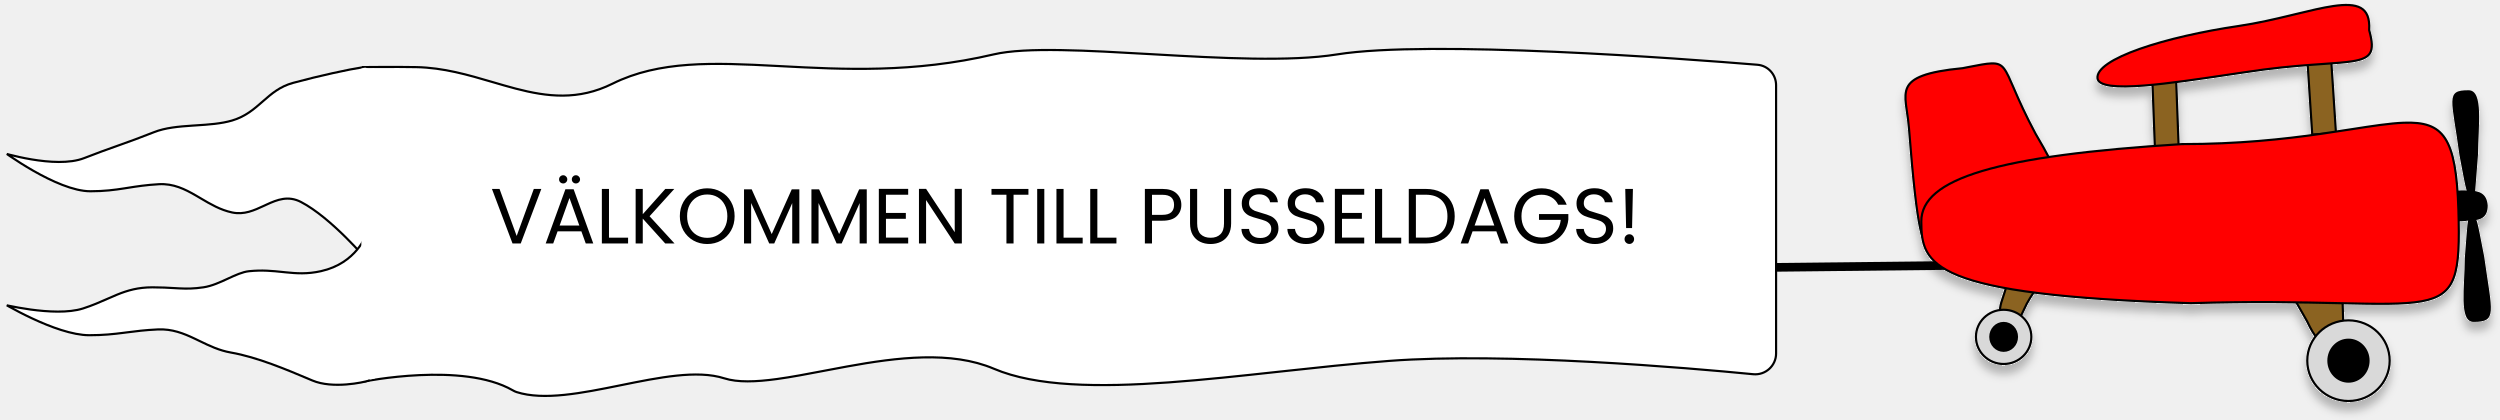
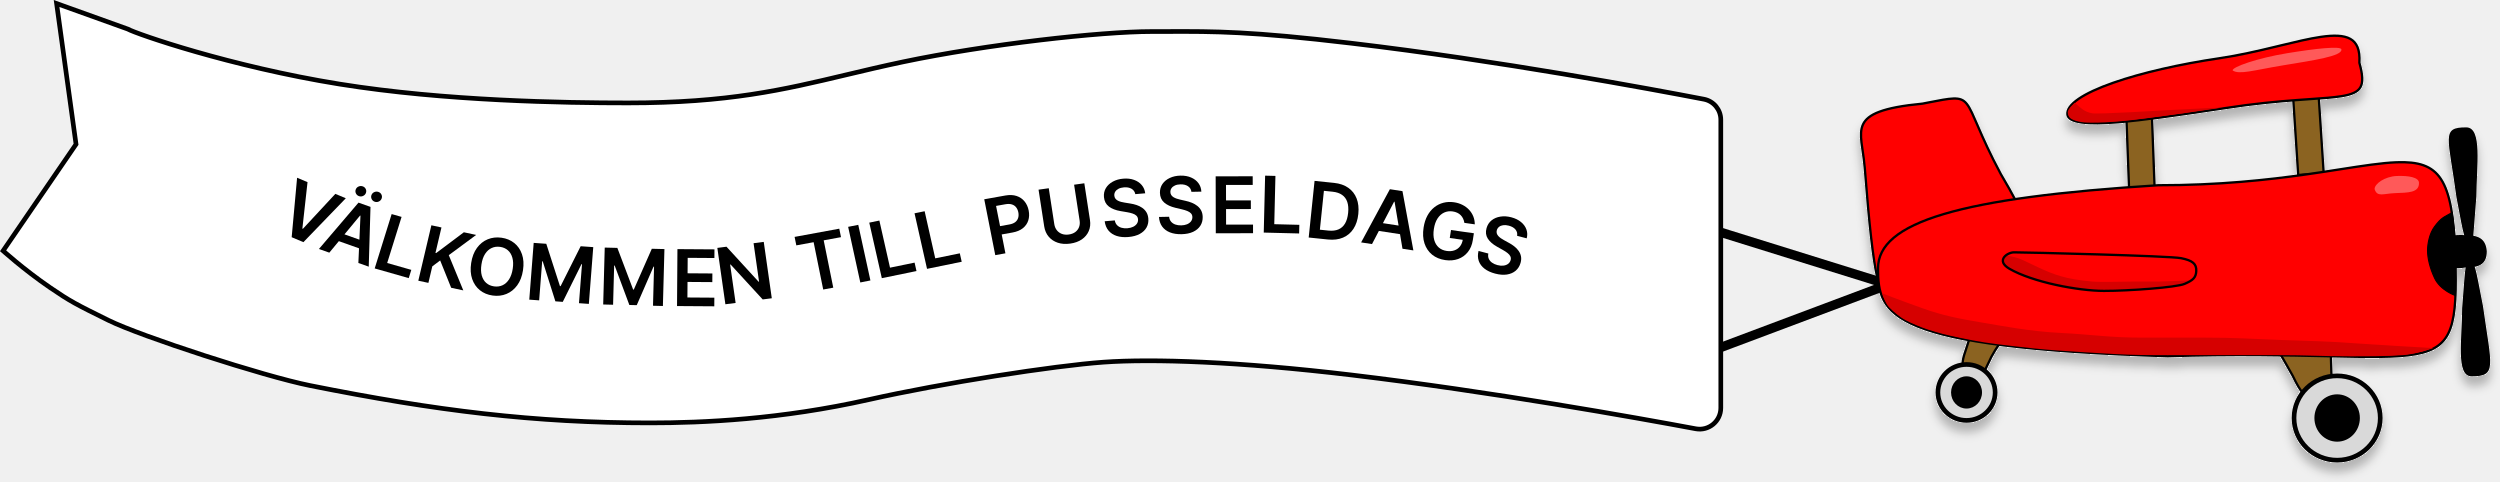
- <svg xmlns="http://www.w3.org/2000/svg" width="1150" height="193" viewBox="0 0 1150 193" fill="none">
-   <line x1="907.022" y1="122" x2="817.021" y2="122.978" stroke="black" stroke-width="4" />
-   <path d="M817 39.204V162.609C817 168.266 812.104 172.687 806.47 172.138C776.583 169.226 692.86 161.952 638.962 166.019C622.582 167.255 605.597 169.104 588.724 170.941L587.938 171.027C570.804 172.892 553.797 174.735 537.651 175.902C505.332 178.24 476.571 177.862 457.196 169.623C437.539 161.265 412.645 164.407 389.661 168.581C386.046 169.237 382.479 169.919 378.986 170.587C371.344 172.049 364.051 173.443 357.37 174.357C347.625 175.691 339.286 175.987 333.152 174.024C326.885 172.018 319.325 171.94 311.16 172.797C303.085 173.644 294.365 175.414 285.652 177.182L285.346 177.244C276.519 179.035 267.706 180.814 259.526 181.643C251.342 182.473 243.843 182.345 237.636 180.358C237.021 180.161 236.445 179.873 235.857 179.534C224.315 172.886 207.159 171.906 192.976 172.557C185.868 172.883 179.477 173.621 174.863 174.277C172.556 174.605 170.692 174.913 169.404 175.139C168.806 175.244 168.332 175.331 167.996 175.395L167.003 30.871L167.18 30.869C167.615 30.864 168.248 30.857 169.038 30.849C170.619 30.834 172.828 30.816 175.342 30.803C180.371 30.779 186.616 30.779 191.49 30.877C204.024 31.127 215.425 34.476 226.514 37.734C230.093 38.785 233.64 39.828 237.182 40.753C251.665 44.536 265.981 46.324 281.722 38.511C303.334 27.785 328.195 28.806 357.224 30.334C357.931 30.371 358.641 30.409 359.354 30.446C387.835 31.953 420.209 33.664 457.114 25.018C464.521 23.282 475.374 22.837 488.207 23.05C500.547 23.254 514.671 24.064 529.248 24.901L530.961 24.999C561.296 26.738 593.386 28.496 615.079 25.025C636.351 21.621 676.285 22.121 715.137 23.821C753.97 25.521 791.66 28.416 808.411 29.787C813.309 30.188 817 34.278 817 39.204Z" fill="white" stroke="black" />
-   <path d="M3.143 70.828C3.55 70.938 3.996 71.056 4.477 71.18C7.031 71.838 10.573 72.662 14.528 73.324C18.482 73.986 22.858 74.489 27.076 74.501C31.289 74.514 35.378 74.038 38.739 72.72C44.771 70.355 49.491 68.676 54.162 67.015C54.361 66.944 54.559 66.874 54.757 66.803C59.625 65.071 64.496 63.328 70.79 60.82C75.999 58.743 82.214 58.201 88.554 57.78C89.085 57.745 89.616 57.71 90.147 57.676C95.935 57.302 101.757 56.925 106.8 55.426C112.958 53.595 116.936 50.105 120.815 46.703L120.981 46.556C124.92 43.102 128.79 39.76 134.831 38.12C146.97 34.825 160.839 31.838 166.536 31C167.432 31.003 167.837 31.112 168 31.185V118.659C167.527 118.119 166.875 117.384 166.072 116.5C164.302 114.553 161.799 111.882 158.865 108.987C153.006 103.209 145.387 96.5 138.435 92.905C132.556 89.866 127.534 91.847 122.593 94.123C122.247 94.282 121.901 94.443 121.555 94.604C116.922 96.759 112.296 98.91 106.762 97.728C101.343 96.571 96.844 93.907 92.376 91.262C91.658 90.837 90.94 90.412 90.22 89.994C85.044 86.991 79.741 84.359 73.08 84.737C67.241 85.068 62.925 85.749 58.798 86.4C58.285 86.481 57.774 86.561 57.264 86.641C52.659 87.357 48.069 87.979 41.561 87.981C37.722 87.983 33.258 86.825 28.696 85.059C24.141 83.297 19.523 80.943 15.385 78.584C11.249 76.225 7.601 73.865 4.986 72.095C4.296 71.628 3.679 71.202 3.143 70.828Z" fill="white" stroke="black" stroke-linejoin="bevel" />
-   <path d="M169.728 174.601C169.706 174.803 169.682 174.954 169.66 175.061C169.571 175.091 169.465 175.127 169.34 175.169C168.388 175.49 164.333 176.462 159.314 176.845C154.291 177.228 148.387 177.015 143.695 175.028C143.452 174.926 143.208 174.822 142.963 174.719C131.823 170.001 118.33 164.288 106.244 162.176C100.812 161.226 96.305 159.041 91.838 156.876C91.12 156.528 90.403 156.181 89.684 155.839C84.504 153.379 79.218 151.234 72.585 151.542C66.75 151.813 62.438 152.37 58.312 152.903C57.799 152.969 57.288 153.035 56.778 153.1C52.171 153.686 47.576 154.196 41.061 154.198C33.325 154.2 23.149 150.373 14.849 146.498C10.712 144.567 7.063 142.635 4.448 141.185C3.968 140.919 3.522 140.669 3.115 140.438C3.394 140.499 3.689 140.562 3.999 140.628C6.551 141.166 10.09 141.84 14.043 142.382C21.919 143.461 31.534 144.033 38.209 141.891C42.477 140.521 46.03 138.951 49.341 137.489C50.93 136.787 52.462 136.11 53.991 135.492C58.724 133.578 63.522 132.173 70.104 132.173C74.151 132.173 77.203 132.353 79.908 132.512C80.834 132.566 81.72 132.619 82.591 132.66C86.008 132.824 89.168 132.824 93.574 132.168C97.423 131.595 101.175 129.867 104.69 128.239L104.763 128.206C108.287 126.573 111.546 125.064 114.551 124.756C120.635 124.132 125.417 124.636 130.019 125.121C130.477 125.169 130.933 125.217 131.389 125.264C136.424 125.78 141.364 126.134 147.608 124.746C155.851 122.915 161.068 118.692 164.222 114.918C165.798 113.034 166.858 111.262 167.525 109.959C167.554 109.903 167.582 109.848 167.609 109.794C167.621 110.032 167.634 110.289 167.648 110.563C167.741 112.406 167.872 115.038 168.024 118.199C168.329 124.521 168.719 132.955 169.063 141.404C169.407 149.854 169.703 158.316 169.82 164.695C169.879 167.886 169.892 170.55 169.845 172.428C169.821 173.369 169.782 174.102 169.728 174.601Z" fill="white" stroke="black" stroke-linejoin="bevel" />
-   <path d="M166.216 31.592C166.216 31.592 167.716 30.818 168.716 31.318C169.708 31.814 172.216 31.318 172.216 31.318L172.5 174C172.5 174 171.72 174.368 170.716 174.477C169.004 174.664 166.216 174.818 166.216 174.818V31.592Z" fill="white" />
-   <path d="M249.008 86.908L239.54 112H235.76L226.292 86.908H229.784L237.668 108.544L245.552 86.908H249.008ZM267.432 106.42H256.488L254.472 112H251.016L260.088 87.052H263.868L272.904 112H269.448L267.432 106.42ZM266.496 103.756L261.96 91.084L257.424 103.756H266.496ZM259.08 84.388C258.552 84.388 258.096 84.208 257.712 83.848C257.352 83.488 257.172 83.044 257.172 82.516C257.172 81.988 257.352 81.544 257.712 81.184C258.096 80.8 258.552 80.608 259.08 80.608C259.584 80.608 260.016 80.8 260.376 81.184C260.76 81.544 260.952 81.988 260.952 82.516C260.952 83.044 260.76 83.488 260.376 83.848C260.016 84.208 259.584 84.388 259.08 84.388ZM264.912 84.388C264.384 84.388 263.94 84.208 263.58 83.848C263.22 83.488 263.04 83.044 263.04 82.516C263.04 81.988 263.22 81.544 263.58 81.184C263.94 80.8 264.384 80.608 264.912 80.608C265.44 80.608 265.884 80.8 266.244 81.184C266.628 81.544 266.82 81.988 266.82 82.516C266.82 83.044 266.628 83.488 266.244 83.848C265.884 84.208 265.44 84.388 264.912 84.388ZM280.134 109.336H288.918V112H276.858V86.908H280.134V109.336ZM306.005 112L295.673 100.552V112H292.397V86.908H295.673V98.536L306.041 86.908H310.181L298.805 99.472L310.289 112H306.005ZM325.324 112.252C322.996 112.252 320.872 111.712 318.952 110.632C317.032 109.528 315.508 108.004 314.38 106.06C313.276 104.092 312.724 101.884 312.724 99.436C312.724 96.988 313.276 94.792 314.38 92.848C315.508 90.88 317.032 89.356 318.952 88.276C320.872 87.172 322.996 86.62 325.324 86.62C327.676 86.62 329.812 87.172 331.732 88.276C333.652 89.356 335.164 90.868 336.268 92.812C337.372 94.756 337.924 96.964 337.924 99.436C337.924 101.908 337.372 104.116 336.268 106.06C335.164 108.004 333.652 109.528 331.732 110.632C329.812 111.712 327.676 112.252 325.324 112.252ZM325.324 109.408C327.076 109.408 328.648 109 330.04 108.184C331.456 107.368 332.56 106.204 333.352 104.692C334.168 103.18 334.576 101.428 334.576 99.436C334.576 97.42 334.168 95.668 333.352 94.18C332.56 92.668 331.468 91.504 330.076 90.688C328.684 89.872 327.1 89.464 325.324 89.464C323.548 89.464 321.964 89.872 320.572 90.688C319.18 91.504 318.076 92.668 317.26 94.18C316.468 95.668 316.072 97.42 316.072 99.436C316.072 101.428 316.468 103.18 317.26 104.692C318.076 106.204 319.18 107.368 320.572 108.184C321.988 109 323.572 109.408 325.324 109.408ZM367.701 87.088V112H364.425V93.424L356.145 112H353.841L345.525 93.388V112H342.249V87.088H345.777L354.993 107.68L364.209 87.088H367.701ZM398.708 87.088V112H395.432V93.424L387.152 112H384.848L376.532 93.388V112H373.256V87.088H376.784L386 107.68L395.216 87.088H398.708ZM407.54 89.572V97.96H416.684V100.66H407.54V109.3H417.764V112H404.264V86.872H417.764V89.572H407.54ZM442.449 112H439.173L425.997 92.02V112H422.721V86.872H425.997L439.173 106.816V86.872H442.449V112ZM473.075 86.908V89.572H466.235V112H462.959V89.572H456.083V86.908H473.075ZM480.384 86.908V112H477.108V86.908H480.384ZM489.243 109.336H498.027V112H485.967V86.908H489.243V109.336ZM504.782 109.336H513.566V112H501.506V86.908H504.782V109.336ZM543.419 94.252C543.419 96.34 542.699 98.08 541.259 99.472C539.843 100.84 537.671 101.524 534.743 101.524H529.919V112H526.643V86.908H534.743C537.575 86.908 539.723 87.592 541.187 88.96C542.675 90.328 543.419 92.092 543.419 94.252ZM534.743 98.824C536.567 98.824 537.911 98.428 538.775 97.636C539.639 96.844 540.071 95.716 540.071 94.252C540.071 91.156 538.295 89.608 534.743 89.608H529.919V98.824H534.743ZM550.695 86.908V102.784C550.695 105.016 551.235 106.672 552.315 107.752C553.419 108.832 554.943 109.372 556.887 109.372C558.807 109.372 560.307 108.832 561.387 107.752C562.491 106.672 563.043 105.016 563.043 102.784V86.908H566.319V102.748C566.319 104.836 565.899 106.6 565.059 108.04C564.219 109.456 563.079 110.512 561.639 111.208C560.223 111.904 558.627 112.252 556.851 112.252C555.075 112.252 553.467 111.904 552.027 111.208C550.611 110.512 549.483 109.456 548.643 108.04C547.827 106.6 547.419 104.836 547.419 102.748V86.908H550.695ZM579.74 112.252C578.084 112.252 576.596 111.964 575.276 111.388C573.98 110.788 572.96 109.972 572.216 108.94C571.472 107.884 571.088 106.672 571.064 105.304H574.556C574.676 106.48 575.156 107.476 575.996 108.292C576.86 109.084 578.108 109.48 579.74 109.48C581.3 109.48 582.524 109.096 583.412 108.328C584.324 107.536 584.78 106.528 584.78 105.304C584.78 104.344 584.516 103.564 583.988 102.964C583.46 102.364 582.8 101.908 582.008 101.596C581.216 101.284 580.148 100.948 578.804 100.588C577.148 100.156 575.816 99.724 574.808 99.292C573.824 98.86 572.972 98.188 572.252 97.276C571.556 96.34 571.208 95.092 571.208 93.532C571.208 92.164 571.556 90.952 572.252 89.896C572.948 88.84 573.92 88.024 575.168 87.448C576.44 86.872 577.892 86.584 579.524 86.584C581.876 86.584 583.796 87.172 585.284 88.348C586.796 89.524 587.648 91.084 587.84 93.028H584.24C584.12 92.068 583.616 91.228 582.728 90.508C581.84 89.764 580.664 89.392 579.2 89.392C577.832 89.392 576.716 89.752 575.852 90.472C574.988 91.168 574.556 92.152 574.556 93.424C574.556 94.336 574.808 95.08 575.312 95.656C575.84 96.232 576.476 96.676 577.22 96.988C577.988 97.276 579.056 97.612 580.424 97.996C582.08 98.452 583.412 98.908 584.42 99.364C585.428 99.796 586.292 100.48 587.012 101.416C587.732 102.328 588.092 103.576 588.092 105.16C588.092 106.384 587.768 107.536 587.12 108.616C586.472 109.696 585.512 110.572 584.24 111.244C582.968 111.916 581.468 112.252 579.74 112.252ZM600.869 112.252C599.213 112.252 597.725 111.964 596.405 111.388C595.109 110.788 594.089 109.972 593.345 108.94C592.601 107.884 592.217 106.672 592.193 105.304H595.685C595.805 106.48 596.285 107.476 597.125 108.292C597.989 109.084 599.237 109.48 600.869 109.48C602.429 109.48 603.653 109.096 604.541 108.328C605.453 107.536 605.909 106.528 605.909 105.304C605.909 104.344 605.645 103.564 605.117 102.964C604.589 102.364 603.929 101.908 603.137 101.596C602.345 101.284 601.277 100.948 599.933 100.588C598.277 100.156 596.945 99.724 595.937 99.292C594.953 98.86 594.101 98.188 593.381 97.276C592.685 96.34 592.337 95.092 592.337 93.532C592.337 92.164 592.685 90.952 593.381 89.896C594.077 88.84 595.049 88.024 596.297 87.448C597.569 86.872 599.021 86.584 600.653 86.584C603.005 86.584 604.925 87.172 606.413 88.348C607.925 89.524 608.777 91.084 608.969 93.028H605.369C605.249 92.068 604.745 91.228 603.857 90.508C602.969 89.764 601.793 89.392 600.329 89.392C598.961 89.392 597.845 89.752 596.981 90.472C596.117 91.168 595.685 92.152 595.685 93.424C595.685 94.336 595.937 95.08 596.441 95.656C596.969 96.232 597.605 96.676 598.349 96.988C599.117 97.276 600.185 97.612 601.553 97.996C603.209 98.452 604.541 98.908 605.549 99.364C606.557 99.796 607.421 100.48 608.141 101.416C608.861 102.328 609.221 103.576 609.221 105.16C609.221 106.384 608.897 107.536 608.249 108.616C607.601 109.696 606.641 110.572 605.369 111.244C604.097 111.916 602.597 112.252 600.869 112.252ZM617.318 89.572V97.96H626.462V100.66H617.318V109.3H627.542V112H614.042V86.872H627.542V89.572H617.318ZM635.775 109.336H644.559V112H632.499V86.908H635.775V109.336ZM655.85 86.908C658.586 86.908 660.95 87.424 662.942 88.456C664.958 89.464 666.494 90.916 667.55 92.812C668.63 94.708 669.17 96.94 669.17 99.508C669.17 102.076 668.63 104.308 667.55 106.204C666.494 108.076 664.958 109.516 662.942 110.524C660.95 111.508 658.586 112 655.85 112H648.038V86.908H655.85ZM655.85 109.3C659.09 109.3 661.562 108.448 663.266 106.744C664.97 105.016 665.822 102.604 665.822 99.508C665.822 96.388 664.958 93.952 663.23 92.2C661.526 90.448 659.066 89.572 655.85 89.572H651.314V109.3H655.85ZM688.323 106.42H677.379L675.363 112H671.907L680.979 87.052H684.759L693.795 112H690.339L688.323 106.42ZM687.387 103.756L682.851 91.084L678.315 103.756H687.387ZM716.757 94.18C716.061 92.716 715.053 91.588 713.733 90.796C712.413 89.98 710.877 89.572 709.125 89.572C707.373 89.572 705.789 89.98 704.373 90.796C702.981 91.588 701.877 92.74 701.061 94.252C700.269 95.74 699.873 97.468 699.873 99.436C699.873 101.404 700.269 103.132 701.061 104.62C701.877 106.108 702.981 107.26 704.373 108.076C705.789 108.868 707.373 109.264 709.125 109.264C711.573 109.264 713.589 108.532 715.173 107.068C716.757 105.604 717.681 103.624 717.945 101.128H707.937V98.464H721.437V100.984C721.245 103.048 720.597 104.944 719.493 106.672C718.389 108.376 716.937 109.732 715.137 110.74C713.337 111.724 711.333 112.216 709.125 112.216C706.797 112.216 704.673 111.676 702.753 110.596C700.833 109.492 699.309 107.968 698.181 106.024C697.077 104.08 696.525 101.884 696.525 99.436C696.525 96.988 697.077 94.792 698.181 92.848C699.309 90.88 700.833 89.356 702.753 88.276C704.673 87.172 706.797 86.62 709.125 86.62C711.789 86.62 714.141 87.28 716.181 88.6C718.245 89.92 719.745 91.78 720.681 94.18H716.757ZM733.724 112.252C732.068 112.252 730.58 111.964 729.26 111.388C727.964 110.788 726.944 109.972 726.2 108.94C725.456 107.884 725.072 106.672 725.048 105.304H728.54C728.66 106.48 729.14 107.476 729.98 108.292C730.844 109.084 732.092 109.48 733.724 109.48C735.284 109.48 736.508 109.096 737.396 108.328C738.308 107.536 738.764 106.528 738.764 105.304C738.764 104.344 738.5 103.564 737.972 102.964C737.444 102.364 736.784 101.908 735.992 101.596C735.2 101.284 734.132 100.948 732.788 100.588C731.132 100.156 729.8 99.724 728.792 99.292C727.808 98.86 726.956 98.188 726.236 97.276C725.54 96.34 725.192 95.092 725.192 93.532C725.192 92.164 725.54 90.952 726.236 89.896C726.932 88.84 727.904 88.024 729.152 87.448C730.424 86.872 731.876 86.584 733.508 86.584C735.86 86.584 737.78 87.172 739.268 88.348C740.78 89.524 741.632 91.084 741.824 93.028H738.224C738.104 92.068 737.6 91.228 736.712 90.508C735.824 89.764 734.648 89.392 733.184 89.392C731.816 89.392 730.7 89.752 729.836 90.472C728.972 91.168 728.54 92.152 728.54 93.424C728.54 94.336 728.792 95.08 729.296 95.656C729.824 96.232 730.46 96.676 731.204 96.988C731.972 97.276 733.04 97.612 734.408 97.996C736.064 98.452 737.396 98.908 738.404 99.364C739.412 99.796 740.276 100.48 740.996 101.416C741.716 102.328 742.076 103.576 742.076 105.16C742.076 106.384 741.752 107.536 741.104 108.616C740.456 109.696 739.496 110.572 738.224 111.244C736.952 111.916 735.452 112.252 733.724 112.252ZM751.145 86.908L750.749 104.908H748.013L747.617 86.908H751.145ZM749.525 112.216C748.901 112.216 748.373 112 747.941 111.568C747.509 111.136 747.293 110.608 747.293 109.984C747.293 109.36 747.509 108.832 747.941 108.4C748.373 107.968 748.901 107.752 749.525 107.752C750.125 107.752 750.629 107.968 751.037 108.4C751.469 108.832 751.685 109.36 751.685 109.984C751.685 110.608 751.469 111.136 751.037 111.568C750.629 112 750.125 112.216 749.525 112.216Z" fill="black" />
-   <g filter="url(#filter0_d_442_4)">
-     <path d="M932.297 139.752L932.303 139.738L932.31 139.725C934.555 135.644 936.504 133.005 937.942 131.343C938.275 130.959 938.581 130.626 938.856 130.34C937.281 130.735 934.795 131.149 931.2 131.149L931.179 131.149L931.158 131.147C930.208 131.068 929.376 130.991 928.643 130.922C927.467 130.813 926.547 130.727 925.801 130.696C924.579 130.646 923.995 130.758 923.618 131.033C923.233 131.313 922.956 131.834 922.585 132.95C922.461 133.324 922.325 133.767 922.169 134.276C921.884 135.203 921.532 136.349 921.06 137.699C919.648 141.733 919.797 143.955 920.61 145.162C921.412 146.355 923.011 146.768 925.119 146.768C925.735 146.768 926.23 146.916 926.629 147.159C927.024 147.4 927.298 147.718 927.496 148.017C927.649 148.246 927.77 148.486 927.859 148.664C927.866 148.678 927.873 148.691 927.879 148.704C928.053 148.454 928.292 148.035 928.632 147.376C929.297 146.087 930.3 143.967 931.888 140.616C932.02 140.336 932.156 140.048 932.297 139.752ZM928.033 148.973C928.033 148.973 928.032 148.972 928.029 148.969C928.032 148.972 928.033 148.974 928.033 148.973Z" fill="#8B6321" stroke="black" />
-     <path d="M1061.29 147.858L1061.28 147.844L1061.28 147.831C1060.16 145.8 1059.19 144.106 1058.37 142.697C1058.19 142.372 1058.01 142.063 1057.84 141.769C1057.27 140.783 1056.79 139.964 1056.41 139.28C1055.92 138.385 1055.61 137.762 1055.47 137.331C1055.4 137.116 1055.39 136.989 1055.39 136.921C1055.39 136.907 1055.4 136.898 1055.4 136.892C1055.41 136.882 1055.46 136.856 1055.59 136.836C1055.73 136.812 1055.93 136.804 1056.21 136.815C1056.74 136.837 1057.44 136.923 1058.36 137.037C1058.4 137.042 1058.45 137.048 1058.5 137.054C1060.45 137.295 1063.24 137.627 1066.92 137.627L1066.93 137.627L1066.95 137.626C1068.2 137.548 1069.31 137.47 1070.29 137.402C1071.86 137.291 1073.11 137.204 1074.11 137.173C1074.92 137.149 1075.54 137.163 1076.02 137.228C1076.5 137.292 1076.8 137.403 1076.99 137.542C1077.36 137.799 1077.55 138.275 1077.62 139.445C1077.65 139.954 1077.66 140.555 1077.67 141.277C1077.68 141.359 1077.68 141.443 1077.68 141.529C1077.69 142.359 1077.71 143.328 1077.77 144.451C1077.88 146.466 1077.86 148.031 1077.73 149.245C1077.59 150.462 1077.33 151.289 1076.97 151.857C1076.28 152.933 1075.12 153.247 1073 153.247C1071.74 153.247 1070.78 153.973 1070 154.649C1069.85 154.781 1069.71 154.909 1069.57 155.031C1069.34 155.241 1069.12 155.438 1068.89 155.623C1068.54 155.909 1068.22 156.11 1067.91 156.209C1067.61 156.303 1067.31 156.31 1066.95 156.171C1066.58 156.027 1066.13 155.714 1065.59 155.119C1064.49 153.924 1063.11 151.702 1061.29 147.858Z" fill="#8B6321" stroke="black" />
-     <path d="M934.422 154.963C934.422 161.841 928.725 167.434 921.675 167.434C914.625 167.434 908.928 161.841 908.928 154.963C908.928 148.086 914.625 142.492 921.675 142.492C928.725 142.492 934.422 148.086 934.422 154.963Z" fill="#D9D9D9" stroke="black" />
-     <path d="M927.799 154.963C927.799 158.517 925.038 161.363 921.675 161.363C918.312 161.363 915.552 158.517 915.552 154.963C915.552 151.409 918.312 148.563 921.675 148.563C925.038 148.563 927.799 151.409 927.799 154.963Z" fill="black" stroke="black" />
-     <path d="M1099.25 165.908C1099.25 176.144 1090.78 184.459 1080.3 184.459C1069.82 184.459 1061.34 176.144 1061.34 165.908C1061.34 155.672 1069.82 147.356 1080.3 147.356C1090.78 147.356 1099.25 155.672 1099.25 165.908Z" fill="#D9D9D9" stroke="black" />
-     <path d="M1089.52 165.908C1089.52 171.248 1085.37 175.541 1080.3 175.541C1075.22 175.541 1071.07 171.248 1071.07 165.908C1071.07 160.568 1075.22 156.274 1080.3 156.274C1085.37 156.274 1089.52 160.568 1089.52 165.908Z" fill="black" stroke="black" />
-     <rect x="990.016" y="35.075" width="10.942" height="34.671" transform="rotate(-2.14121 990.016 35.0747)" fill="#8B6321" stroke="black" />
-     <rect x="1061.37" y="27.307" width="10.942" height="34.671" transform="rotate(-3.73245 1061.37 27.3067)" fill="#8B6321" stroke="black" />
-     <path d="M1144.34 94.567C1144.34 100.647 1140.35 101.458 1135.42 101.458C1126.91 103.079 1116.37 98.778 1116.37 94.972C1116.37 91.167 1126.1 86.865 1135.42 87.676C1140.35 87.676 1143.94 88.892 1144.34 94.567Z" fill="black" />
-     <path d="M1142.72 118.077C1146.37 144.02 1148.8 148.073 1137.85 148.073C1130.97 148.073 1133.8 131.872 1133.8 118.888C1135.42 97.81 1135.02 100.136 1137.04 100C1139.48 99.836 1139.07 99.431 1142.72 118.077Z" fill="black" />
-     <path d="M1131.37 71.462C1127.91 45.495 1124.66 41.445 1135.6 41.523C1142.49 41.572 1139.97 58.073 1139.88 71.057C1138.11 92.123 1139.07 89.176 1137.04 89.297C1134.61 89.444 1134.88 90.134 1131.37 71.462Z" fill="black" />
-     <path d="M1089.82 13.794L1089.82 13.877L1089.84 13.957C1090.56 16.535 1090.96 18.629 1091.03 20.341C1091.09 22.051 1090.83 23.348 1090.24 24.361C1089.08 26.38 1086.53 27.479 1082.03 28.193C1078.63 28.733 1074.24 29.038 1068.72 29.421C1066.97 29.543 1065.12 29.672 1063.14 29.818C1054.94 30.428 1044.77 31.341 1032.39 33.269C1030.03 33.617 1027.66 33.969 1025.3 34.32C1011.24 36.41 997.425 38.464 986.508 39.334C980.13 39.842 974.778 39.942 970.96 39.42C969.048 39.159 967.561 38.746 966.529 38.179C965.508 37.617 964.98 36.934 964.861 36.123C964.706 35.067 965.02 33.971 965.822 32.825C966.628 31.674 967.908 30.5 969.625 29.32C973.056 26.96 978.132 24.644 984.311 22.469C996.66 18.122 1013.3 14.378 1029.7 11.965C1038.24 10.709 1046.39 8.811 1053.78 7.029C1054.54 6.846 1055.29 6.664 1056.03 6.485C1062.53 4.913 1068.36 3.5 1073.31 2.779C1078.85 1.974 1083.13 2.061 1085.94 3.643C1088.67 5.182 1090.15 8.232 1089.82 13.794Z" fill="#FF0000" stroke="black" />
-     <path d="M936.35 61.503L936.356 61.512L936.361 61.522C941.676 70.487 945.34 77.596 947.659 83.172C949.983 88.761 950.937 92.766 950.883 95.541C950.856 96.921 950.58 97.971 950.122 98.757C949.668 99.536 949.018 100.085 948.188 100.444C946.496 101.174 944.044 101.117 941.041 100.474C935.185 99.219 927.633 95.831 920.576 92.665L920.109 92.455C916.527 90.848 913.09 89.315 910.113 88.184C907.155 87.06 904.579 86.303 902.742 86.303C900.778 86.303 899.077 87.57 897.605 89.375C896.124 91.192 894.796 93.651 893.589 96.245C892.643 98.277 891.761 100.418 890.934 102.422C890.705 102.978 890.48 103.524 890.26 104.054C889.234 106.514 888.307 108.616 887.441 109.938C887.003 110.607 886.622 111.009 886.306 111.182C886.159 111.264 886.044 111.284 885.952 111.277C885.861 111.27 885.745 111.231 885.6 111.114C885.29 110.866 884.92 110.321 884.52 109.321C884.127 108.337 883.728 106.974 883.322 105.163C881.699 97.907 880.034 83.73 878.108 58.796L877.61 58.834L878.108 58.796C877.912 56.255 877.554 53.867 877.227 51.685C877.033 50.388 876.849 49.163 876.717 48.022C876.356 44.906 876.363 42.345 877.389 40.202C878.404 38.081 880.468 36.274 884.449 34.792C888.437 33.308 894.29 32.172 902.789 31.363L902.813 31.361L902.837 31.356C903.744 31.18 904.604 31.012 905.42 30.852C910.289 29.9 913.609 29.251 916.06 29.17C917.478 29.123 918.56 29.269 919.457 29.635C920.346 29.997 921.091 30.59 921.81 31.502C922.535 32.422 923.226 33.656 924.004 35.288C924.675 36.697 925.401 38.379 926.266 40.382C926.402 40.697 926.541 41.019 926.684 41.35C928.789 46.217 931.682 52.785 936.35 61.503Z" fill="#FF0000" stroke="black" />
-     <path d="M1130.87 96.609C1131.32 111.421 1131.1 121.195 1128.75 127.642C1127.59 130.841 1125.9 133.201 1123.52 134.947C1121.13 136.7 1118 137.862 1113.91 138.602C1105.7 140.087 1093.79 139.853 1076.57 139.468L1075.63 139.447C1058.56 139.065 1036.4 138.57 1007.74 139.465C947.746 137.641 916.727 133.206 900.711 126.722C892.721 123.488 888.527 119.767 886.308 115.66C884.08 111.539 883.796 106.952 883.796 101.863C883.796 96.942 885.941 92.603 890.515 88.755C895.107 84.894 902.139 81.539 911.864 78.641C931.31 72.845 961.353 68.921 1003.7 66.287C1029.67 66.286 1050.51 64.003 1067.2 61.633C1072.46 60.886 1077.3 60.131 1081.75 59.437C1091.45 57.925 1099.32 56.699 1105.7 56.457C1114.99 56.105 1120.92 57.846 1124.74 63.667C1126.67 66.61 1128.08 70.632 1129.07 76.041C1130.05 81.447 1130.62 88.208 1130.87 96.609Z" fill="#FF0000" stroke="black" />
+ <svg xmlns="http://www.w3.org/2000/svg" width="1070" height="206" viewBox="0 0 1070 206" fill="none">
+   <line x1="815.967" y1="118.872" x2="731.703" y2="150.504" stroke="black" stroke-width="4" />
+   <line x1="814.34" y1="123.669" x2="728.405" y2="96.91" stroke="black" stroke-width="4" />
+   <path d="M32.491 61.363L24.217 1.499L54.629 12.413C55.177 12.713 56.232 13.162 57.676 13.719C59.224 14.316 61.285 15.063 63.797 15.922C68.821 17.642 75.668 19.819 83.858 22.165C100.238 26.858 122.008 32.236 145.342 35.987C190.535 43.254 241.577 44.052 268.706 44.052C311.634 44.052 335.379 38.402 362.156 32.03C369.846 30.2 377.787 28.311 386.504 26.479C422.205 18.975 471.005 13.5 492.866 13.5C495.312 13.5 497.648 13.493 499.921 13.485C519.869 13.422 535.058 13.374 578.318 18.493C641.439 25.962 706.914 38.148 729.276 42.46C733.478 43.271 736.501 46.954 736.501 51.241V174.61C736.501 180.281 731.358 184.558 725.786 183.517C700.382 178.773 638.278 167.637 578.554 160.507C530.106 154.723 493.411 153.496 472.322 155.003C451.26 156.507 403.613 163.891 371.905 171.024C334.212 179.505 300.959 181 278.155 181C228.778 181 186.654 175.816 132.697 165.019C122.819 163.043 104.742 157.784 87.354 152.144C69.954 146.5 53.367 140.515 46.442 137.103C32.457 130.213 29.96 128.905 21.564 123.174C15.768 119.217 10.543 115.112 6.765 111.995C4.877 110.436 3.352 109.126 2.301 108.206C1.905 107.86 1.576 107.57 1.321 107.342L32.326 62.065L32.544 61.746L32.491 61.363Z" fill="white" stroke="black" stroke-width="2" />
+   <g filter="url(#filter0_d_444_669)">
+     <path d="M852.297 152.751L852.303 152.737L852.31 152.724C854.555 148.643 856.504 146.005 857.942 144.342C858.275 143.958 858.581 143.625 858.856 143.339C857.281 143.734 854.795 144.149 851.2 144.149L851.179 144.149L851.158 144.147C850.208 144.068 849.376 143.99 848.643 143.922C847.467 143.812 846.547 143.726 845.801 143.695C844.579 143.645 843.995 143.757 843.618 144.032C843.233 144.312 842.956 144.834 842.585 145.949C842.461 146.323 842.325 146.766 842.169 147.275C841.884 148.202 841.532 149.349 841.06 150.698C839.648 154.732 839.797 156.954 840.61 158.161C841.412 159.354 843.011 159.768 845.119 159.768C845.735 159.768 846.23 159.916 846.629 160.159C847.024 160.4 847.298 160.717 847.496 161.016C847.649 161.246 847.77 161.486 847.859 161.664C847.866 161.677 847.873 161.691 847.879 161.704C848.053 161.453 848.292 161.035 848.632 160.376C849.297 159.086 850.3 156.967 851.888 153.615C852.02 153.336 852.156 153.048 852.297 152.751ZM848.033 161.973C848.033 161.973 848.032 161.971 848.029 161.969C848.032 161.972 848.033 161.973 848.033 161.973Z" fill="#8B6321" stroke="black" />
+     <path d="M981.29 160.858L981.284 160.844L981.277 160.831C980.16 158.8 979.189 157.105 978.374 155.696C978.186 155.372 978.007 155.063 977.837 154.768C977.265 153.783 976.79 152.963 976.412 152.279C975.917 151.384 975.61 150.761 975.472 150.331C975.403 150.116 975.389 149.988 975.394 149.921C975.395 149.907 975.396 149.897 975.398 149.891C975.414 149.881 975.465 149.855 975.586 149.835C975.732 149.811 975.935 149.803 976.21 149.815C976.738 149.836 977.44 149.923 978.357 150.036C978.403 150.042 978.45 150.048 978.497 150.053C980.453 150.295 983.239 150.627 986.918 150.627L986.934 150.627L986.95 150.626C988.203 150.548 989.311 150.47 990.291 150.401C991.865 150.291 993.112 150.203 994.114 150.173C994.923 150.148 995.542 150.162 996.02 150.227C996.498 150.292 996.797 150.402 996.995 150.541C997.361 150.799 997.55 151.274 997.623 152.444C997.654 152.954 997.664 153.554 997.675 154.276C997.676 154.359 997.677 154.443 997.678 154.528C997.692 155.359 997.71 156.328 997.769 157.45C997.875 159.466 997.864 161.03 997.727 162.245C997.589 163.462 997.329 164.289 996.967 164.857C996.281 165.933 995.115 166.246 992.999 166.246C991.736 166.246 990.776 166.973 990.001 167.649C989.85 167.781 989.709 167.908 989.573 168.031C989.34 168.241 989.122 168.438 988.892 168.623C988.538 168.908 988.22 169.11 987.908 169.209C987.613 169.302 987.308 169.309 986.953 169.171C986.583 169.026 986.133 168.714 985.587 168.119C984.491 166.923 983.111 164.701 981.29 160.858Z" fill="#8B6321" stroke="black" />
+     <path d="M853.922 167.963C853.922 174.555 848.459 179.934 841.675 179.934C834.891 179.934 829.428 174.555 829.428 167.963C829.428 161.372 834.891 155.992 841.675 155.992C848.459 155.992 853.922 161.372 853.922 167.963Z" fill="#D9D9D9" stroke="black" stroke-width="2" />
+     <path d="M847.799 167.963C847.799 171.517 845.038 174.363 841.675 174.363C838.312 174.363 835.552 171.517 835.552 167.963C835.552 164.409 838.312 161.563 841.675 161.563C845.038 161.563 847.799 164.409 847.799 167.963Z" fill="black" stroke="black" />
+     <path d="M1018.75 178.908C1018.75 188.858 1010.51 196.959 1000.3 196.959C990.082 196.959 981.839 188.858 981.839 178.908C981.839 168.958 990.082 160.856 1000.3 160.856C1010.51 160.856 1018.75 168.958 1018.75 178.908Z" fill="#D9D9D9" stroke="black" stroke-width="2" />
+     <path d="M1009.52 178.907C1009.52 184.247 1005.37 188.541 1000.3 188.541C995.218 188.541 991.067 184.247 991.067 178.907C991.067 173.567 995.218 169.273 1000.3 169.273C1005.37 169.273 1009.52 173.567 1009.52 178.907Z" fill="black" stroke="black" />
+     <rect x="910.016" y="48.075" width="10.942" height="34.671" transform="rotate(-2.14121 910.016 48.0747)" fill="#8B6321" stroke="black" />
+     <rect x="981.37" y="40.306" width="10.942" height="34.671" transform="rotate(-3.73245 981.37 40.3062)" fill="#8B6321" stroke="black" />
+     <path d="M1064.34 107.567C1064.34 113.648 1060.35 114.458 1055.42 114.458C1046.91 116.08 1036.37 111.779 1036.37 107.973C1036.37 104.167 1046.1 99.866 1055.42 100.677C1060.35 100.677 1063.94 101.893 1064.34 107.567Z" fill="black" />
+     <path d="M1062.72 131.077C1066.37 157.02 1068.8 161.073 1057.85 161.073C1050.97 161.073 1053.8 144.872 1053.8 131.888C1055.42 110.81 1055.02 113.136 1057.04 113C1059.48 112.836 1059.07 112.431 1062.72 131.077Z" fill="black" />
+     <path d="M1051.37 84.462C1047.91 58.494 1044.66 54.445 1055.6 54.523C1062.49 54.572 1059.97 71.072 1059.88 84.056C1058.11 105.123 1059.07 102.175 1057.04 102.297C1054.61 102.443 1054.88 103.133 1051.37 84.462Z" fill="black" />
+     <path d="M1009.82 26.793L1009.82 26.877L1009.84 26.957C1010.56 29.535 1010.96 31.629 1011.03 33.341C1011.09 35.05 1010.83 36.348 1010.24 37.36C1009.08 39.38 1006.53 40.478 1002.03 41.193C998.628 41.732 994.237 42.037 988.719 42.421C986.975 42.542 985.118 42.671 983.144 42.818C974.943 43.428 964.77 44.341 952.39 46.269C950.028 46.616 947.662 46.968 945.302 47.319C931.24 49.41 917.425 51.464 906.508 52.333C900.13 52.841 894.778 52.941 890.96 52.42C889.048 52.158 887.561 51.746 886.529 51.178C885.508 50.617 884.98 49.934 884.861 49.122C884.706 48.066 885.02 46.97 885.822 45.825C886.628 44.674 887.908 43.499 889.625 42.319C893.056 39.96 898.132 37.643 904.311 35.468C916.66 31.121 933.3 27.378 949.7 24.964C958.236 23.708 966.388 21.81 973.778 20.028C974.537 19.846 975.287 19.664 976.029 19.484C982.525 17.912 988.364 16.499 993.311 15.779C998.849 14.973 1003.13 15.06 1005.94 16.643C1008.67 18.181 1010.15 21.231 1009.82 26.793Z" fill="#FF0000" stroke="black" />
+     <path d="M856.35 74.503L856.356 74.512L856.361 74.522C861.676 83.487 865.34 90.596 867.659 96.172C869.983 101.761 870.937 105.766 870.883 108.541C870.856 109.921 870.58 110.971 870.122 111.757C869.668 112.536 869.018 113.085 868.188 113.444C866.496 114.174 864.044 114.117 861.041 113.474C855.185 112.219 847.633 108.831 840.576 105.665L840.109 105.455C836.527 103.848 833.09 102.315 830.113 101.184C827.155 100.06 824.579 99.303 822.742 99.303C820.778 99.303 819.077 100.57 817.605 102.375C816.124 104.192 814.796 106.651 813.589 109.245C812.643 111.277 811.761 113.418 810.934 115.422C810.705 115.978 810.48 116.524 810.26 117.054C809.234 119.514 808.307 121.616 807.441 122.938C807.003 123.607 806.622 124.009 806.306 124.182C806.159 124.264 806.044 124.284 805.952 124.277C805.861 124.27 805.745 124.231 805.6 124.114C805.29 123.866 804.92 123.321 804.52 122.321C804.127 121.337 803.728 119.974 803.322 118.163C801.699 110.907 800.034 96.73 798.108 71.796L797.61 71.834L798.108 71.796C797.912 69.255 797.554 66.867 797.227 64.685C797.033 63.388 796.849 62.163 796.717 61.022C796.356 57.906 796.363 55.345 797.389 53.202C798.404 51.081 800.468 49.274 804.449 47.792C808.437 46.308 814.29 45.172 822.789 44.363L822.813 44.361L822.837 44.356C823.744 44.181 824.604 44.012 825.42 43.852C830.289 42.9 833.609 42.251 836.06 42.17C837.478 42.123 838.56 42.269 839.457 42.635C840.346 42.997 841.091 43.59 841.81 44.502C842.535 45.422 843.226 46.656 844.004 48.288C844.675 49.697 845.401 51.379 846.266 53.382C846.402 53.697 846.541 54.019 846.684 54.35C848.789 59.217 851.682 65.785 856.35 74.503Z" fill="#FF0000" stroke="black" />
+     <path d="M1050.87 109.608C1051.32 124.421 1051.1 134.195 1048.75 140.642C1047.59 143.841 1045.9 146.2 1043.52 147.947C1041.13 149.7 1038 150.861 1033.91 151.602C1025.7 153.087 1013.79 152.853 996.567 152.468L995.634 152.447C978.558 152.065 956.405 151.569 927.738 152.465C867.746 150.64 836.727 146.206 820.711 139.722C812.721 136.487 808.527 132.766 806.308 128.66C804.08 124.538 803.796 119.952 803.796 114.863C803.796 109.942 805.941 105.602 810.515 101.755C815.107 97.893 822.139 94.539 831.864 91.64C851.31 85.845 881.353 81.921 923.7 79.286C949.666 79.285 970.51 77.003 987.198 74.633C992.46 73.885 997.3 73.131 1001.75 72.436C1011.45 70.924 1019.32 69.698 1025.7 69.456C1034.99 69.104 1040.92 70.846 1044.74 76.666C1046.67 79.609 1048.08 83.631 1049.07 89.04C1050.05 94.447 1050.62 101.208 1050.87 109.608Z" fill="#FF0000" stroke="black" />
+     <path d="M882 142.5C868.475 141.813 857 139.5 848 138C838.31 136.385 831.5 135.025 823 132C812.582 128.293 805.5 125.5 805.5 125.5C805.5 125.5 806.919 129.919 808.5 131.5C811 134 813.602 136 815.5 137C818.068 138.353 822.235 140.115 825 141C830.367 142.718 832.989 143.321 838.5 144.5C847.007 146.319 851.857 147.009 860.5 148C868.281 148.892 872.687 149.445 880.5 150C889.284 150.624 895.709 150.983 904.5 151.5C913 152 919.5 152 929 152H947H976C987.325 152 993.98 152.5 1005.5 152.5C1015.07 152.5 1020 152.5 1028.5 152C1033.32 151.716 1041.5 149 1041.5 149C1041.5 149 1014.17 147.397 1009 147C996 146 989.5 146 976 145.5C962.731 145.009 956.778 144.5 943.5 144.5H916.5C902.832 144.5 895.651 143.194 882 142.5Z" fill="#D60000" />
  </g>
+   <path d="M131.621 77.954L129.415 97.828L129.646 97.924L143.529 82.973L148.002 84.858L129.859 103.641L124.837 101.524L127.158 76.073L131.621 77.954Z" fill="black" />
+   <path d="M160.369 114.887L167.629 91.624L171.874 92.833L165.717 112.563L176.04 115.502L174.938 119.035L160.369 114.887Z" fill="black" />
+   <path d="M179.038 120.143L184.628 96.424L188.944 97.352L186.376 108.251L186.666 108.313L198.53 99.415L203.799 100.548L192.078 109.21L198.29 124.285L193.102 123.169L188.391 111.471L185.019 114.007L183.354 121.072L179.038 120.143Z" fill="black" />
+   <path d="M223.841 115.673C223.442 118.268 222.613 120.422 221.355 122.136C220.105 123.843 218.569 125.069 216.745 125.814C214.929 126.56 212.964 126.785 210.851 126.488C208.738 126.191 206.92 125.435 205.398 124.22C203.884 122.998 202.782 121.398 202.091 119.418C201.409 117.432 201.267 115.145 201.664 112.558C202.063 109.963 202.887 107.812 204.137 106.105C205.395 104.391 206.932 103.161 208.748 102.415C210.572 101.67 212.54 101.446 214.654 101.743C216.767 102.04 218.581 102.795 220.096 104.009C221.618 105.224 222.72 106.825 223.402 108.811C224.093 110.79 224.239 113.077 223.841 115.673ZM219.445 115.055C219.726 113.228 219.676 111.647 219.295 110.312C218.924 108.971 218.285 107.908 217.378 107.124C216.472 106.332 215.364 105.843 214.052 105.659C212.74 105.475 211.531 105.638 210.426 106.147C209.321 106.649 208.386 107.491 207.618 108.672C206.86 109.847 206.34 111.348 206.06 113.175C205.779 115.002 205.824 116.587 206.196 117.928C206.577 119.263 207.22 120.327 208.125 121.119C209.032 121.903 210.141 122.387 211.453 122.571C212.765 122.756 213.973 122.597 215.077 122.095C216.183 121.586 217.115 120.743 217.873 119.568C218.641 118.387 219.165 116.882 219.445 115.055Z" fill="black" />
+   <path d="M228.418 103.954L233.807 104.337L239.657 122.457L239.941 122.477L248.525 105.386L253.913 105.769L252.027 130.065L247.801 129.765L249.097 113.073L248.872 113.057L240.864 129.199L237.706 128.974L232.282 111.839L232.056 111.823L230.758 128.551L226.532 128.25L228.418 103.954Z" fill="black" />
+   <path d="M258.826 105.961L264.226 106.097L270.981 123.93L271.267 123.938L278.977 106.468L284.377 106.604L283.718 130.964L279.484 130.857L279.936 114.122L279.71 114.116L272.527 130.611L269.363 130.531L263.081 113.662L262.855 113.656L262.402 130.428L258.167 130.321L258.826 105.961Z" fill="black" />
+   <path d="M289.77 130.992L289.942 106.623L305.791 106.733L305.765 110.433L294.331 110.354L294.284 116.97L304.898 117.043L304.871 120.744L294.258 120.67L294.211 127.322L305.741 127.402L305.715 131.102L289.77 130.992Z" fill="black" />
+   <path d="M326.883 103.53L330.327 127.654L326.433 128.159L312.699 113.201L312.499 113.227L314.845 129.659L310.467 130.226L307.023 106.102L310.94 105.594L324.664 120.565L324.876 120.538L322.528 104.094L326.883 103.53Z" fill="black" />
+   <path d="M340.823 105.019L340.089 101.392L359.211 97.877L359.946 101.504L352.538 102.866L356.638 123.124L352.332 123.915L348.231 103.658L340.823 105.019Z" fill="black" />
+   <path d="M367.335 96.228L372.538 120.036L368.208 120.895L363.005 97.088L367.335 96.228Z" fill="black" />
+   <path d="M377.417 119.058L372.044 95.288L376.368 94.4L380.925 114.56L391.439 112.401L392.255 116.01L377.417 119.058Z" fill="black" />
+   <path d="M396.77 115.067L391.419 91.292L395.744 90.408L400.282 110.572L410.798 108.422L411.61 112.032L396.77 115.067Z" fill="black" />
+   <path d="M425.974 109.202L421.256 85.294L430.251 83.682C432.094 83.351 433.708 83.417 435.092 83.878C436.484 84.337 437.619 85.109 438.496 86.193C439.379 87.267 439.97 88.563 440.27 90.081C440.572 91.614 440.517 93.034 440.104 94.341C439.691 95.648 438.919 96.757 437.789 97.669C436.658 98.573 435.167 99.19 433.317 99.522L427.355 100.591L426.652 97.03L432.028 96.066C433.106 95.873 433.951 95.528 434.565 95.032C435.178 94.535 435.584 93.93 435.783 93.218C435.99 92.504 436.01 91.723 435.842 90.874C435.675 90.026 435.36 89.309 434.896 88.723C434.441 88.136 433.83 87.726 433.065 87.492C432.306 87.25 431.383 87.226 430.298 87.42L426.316 88.134L430.32 108.423L425.974 109.202Z" fill="black" />
+   <path d="M459.715 79.053L464.088 78.442L466.509 94.178C466.775 95.903 466.6 97.477 465.984 98.901C465.377 100.323 464.395 101.505 463.039 102.447C461.682 103.382 460.022 103.986 458.058 104.26C456.086 104.536 454.309 104.412 452.728 103.888C451.145 103.356 449.848 102.492 448.838 101.295C447.827 100.099 447.189 98.638 446.923 96.914L444.501 81.178L448.874 80.567L451.239 95.938C451.394 96.942 451.751 97.805 452.312 98.528C452.88 99.249 453.604 99.777 454.482 100.111C455.358 100.437 456.351 100.522 457.458 100.368C458.566 100.213 459.491 99.86 460.233 99.308C460.981 98.746 461.515 98.043 461.834 97.198C462.153 96.352 462.236 95.428 462.081 94.424L459.715 79.053Z" fill="black" />
+   <path d="M485.914 83.09C485.707 82.064 485.166 81.298 484.29 80.79C483.423 80.282 482.337 80.082 481.032 80.192C480.115 80.269 479.342 80.473 478.711 80.805C478.081 81.136 477.614 81.554 477.31 82.057C477.006 82.56 476.878 83.116 476.927 83.725C476.973 84.23 477.129 84.659 477.392 85.011C477.664 85.362 478.013 85.651 478.441 85.878C478.867 86.097 479.334 86.273 479.84 86.406C480.346 86.538 480.854 86.643 481.363 86.719L483.692 87.097C484.629 87.233 485.537 87.448 486.417 87.74C487.304 88.032 488.109 88.426 488.833 88.922C489.564 89.418 490.163 90.04 490.631 90.789C491.099 91.538 491.381 92.438 491.479 93.488C491.611 94.91 491.363 96.192 490.736 97.336C490.108 98.471 489.135 99.4 487.816 100.124C486.504 100.839 484.876 101.278 482.931 101.442C481.042 101.6 479.375 101.446 477.929 100.978C476.492 100.51 475.33 99.748 474.443 98.692C473.564 97.635 473.019 96.304 472.806 94.698L477.134 94.334C477.276 95.174 477.602 95.855 478.112 96.378C478.623 96.9 479.258 97.269 480.019 97.483C480.788 97.697 481.631 97.766 482.547 97.689C483.504 97.609 484.329 97.396 485.022 97.051C485.722 96.698 486.254 96.247 486.617 95.699C486.98 95.144 487.133 94.518 487.076 93.822C487.01 93.191 486.776 92.685 486.374 92.305C485.971 91.917 485.429 91.612 484.748 91.391C484.073 91.161 483.291 90.972 482.401 90.823L479.572 90.344C477.524 89.999 475.871 89.354 474.613 88.409C473.361 87.455 472.655 86.109 472.494 84.371C472.361 82.942 472.632 81.657 473.307 80.518C473.99 79.378 474.976 78.456 476.265 77.75C477.553 77.037 479.047 76.609 480.747 76.467C482.47 76.322 484.007 76.495 485.36 76.987C486.719 77.47 487.819 78.209 488.66 79.205C489.501 80.194 489.996 81.37 490.147 82.734L485.914 83.09Z" fill="black" />
+   <path d="M509.928 82.106C509.794 81.069 509.307 80.27 508.47 79.707C507.64 79.145 506.57 78.876 505.262 78.903C504.342 78.921 503.556 79.076 502.904 79.366C502.252 79.657 501.756 80.044 501.418 80.527C501.08 81.01 500.914 81.556 500.92 82.167C500.931 82.675 501.056 83.113 501.294 83.481C501.541 83.849 501.869 84.159 502.279 84.413C502.69 84.659 503.143 84.864 503.638 85.029C504.134 85.193 504.633 85.33 505.135 85.439L507.432 85.964C508.357 86.16 509.248 86.432 510.105 86.78C510.969 87.127 511.745 87.572 512.432 88.114C513.126 88.655 513.681 89.315 514.095 90.092C514.509 90.869 514.728 91.785 514.752 92.84C514.784 94.267 514.448 95.532 513.742 96.633C513.037 97.726 512.001 98.592 510.635 99.23C509.277 99.86 507.622 100.195 505.671 100.234C503.775 100.272 502.123 100.011 500.714 99.452C499.313 98.893 498.207 98.058 497.396 96.948C496.594 95.837 496.142 94.474 496.042 92.857L500.385 92.77C500.467 93.617 500.745 94.318 501.218 94.872C501.69 95.426 502.299 95.834 503.042 96.097C503.794 96.36 504.63 96.482 505.55 96.463C506.51 96.444 507.347 96.285 508.063 95.985C508.786 95.677 509.347 95.261 509.748 94.737C510.149 94.205 510.345 93.591 510.338 92.892C510.315 92.258 510.117 91.738 509.743 91.333C509.369 90.92 508.849 90.582 508.185 90.317C507.528 90.045 506.761 89.806 505.884 89.602L503.096 88.943C501.077 88.468 499.474 87.718 498.284 86.695C497.102 85.663 496.492 84.275 496.453 82.53C496.42 81.095 496.781 79.83 497.534 78.736C498.294 77.642 499.342 76.784 500.677 76.162C502.012 75.532 503.532 75.2 505.237 75.166C506.966 75.132 508.488 75.403 509.802 75.979C511.124 76.548 512.17 77.356 512.939 78.404C513.708 79.444 514.12 80.65 514.175 82.021L509.928 82.106Z" fill="black" />
+   <path d="M520.359 99.84L520.305 75.471L536.154 75.447L536.163 79.148L524.728 79.165L524.742 85.781L535.356 85.765L535.365 89.465L524.751 89.481L524.765 96.133L536.295 96.115L536.304 99.816L520.359 99.84Z" fill="black" />
+   <path d="M540.884 99.543L541.471 75.18L545.884 75.292L545.387 95.954L556.116 96.225L556.027 99.924L540.884 99.543Z" fill="black" />
+   <path d="M568.336 102.504L560.121 101.656L562.632 77.416L571.012 78.281C573.419 78.53 575.436 79.229 577.064 80.378C578.7 81.519 579.89 83.042 580.634 84.945C581.378 86.848 581.62 89.058 581.359 91.575C581.097 94.1 580.403 96.222 579.276 97.939C578.157 99.658 576.667 100.912 574.807 101.701C572.955 102.49 570.798 102.758 568.336 102.504ZM564.906 98.31L568.516 98.683C570.205 98.857 571.645 98.695 572.837 98.196C574.03 97.689 574.975 96.849 575.67 95.677C576.367 94.497 576.811 92.98 577.003 91.125C577.195 89.271 577.07 87.703 576.629 86.421C576.188 85.132 575.443 84.126 574.394 83.404C573.353 82.674 572.012 82.225 570.37 82.055L566.63 81.669L564.906 98.31Z" fill="black" />
+   <path d="M587.22 104.465L582.562 103.752L594.868 80.983L600.255 81.808L604.922 107.175L600.264 106.462L596.871 86.346L596.683 86.317L587.22 104.465ZM588.873 95.052L601.576 96.997L601.019 100.499L588.316 98.554L588.873 95.052Z" fill="black" />
+   <path d="M626.752 95.389C626.653 94.727 626.47 94.12 626.202 93.569C625.943 93.012 625.602 92.519 625.178 92.091C624.763 91.664 624.262 91.317 623.678 91.05C623.094 90.775 622.441 90.587 621.718 90.485C620.422 90.302 619.217 90.464 618.103 90.972C616.99 91.48 616.045 92.324 615.269 93.504C614.501 94.677 613.979 96.165 613.7 97.969C613.419 99.787 613.468 101.368 613.846 102.712C614.225 104.055 614.874 105.128 615.793 105.93C616.714 106.725 617.85 107.218 619.201 107.409C620.426 107.582 621.523 107.496 622.491 107.152C623.467 106.809 624.265 106.241 624.885 105.447C625.506 104.646 625.907 103.661 626.088 102.493L627.054 102.786L620.503 101.861L621.03 98.451L630.821 99.833L630.374 102.726C630.055 104.788 629.34 106.509 628.228 107.89C627.116 109.271 625.727 110.261 624.061 110.859C622.397 111.449 620.567 111.603 618.572 111.321C616.349 111.007 614.474 110.234 612.947 109.001C611.429 107.761 610.341 106.154 609.683 104.179C609.034 102.196 608.906 99.935 609.298 97.395C609.598 95.451 610.141 93.753 610.927 92.302C611.721 90.852 612.699 89.665 613.861 88.739C615.025 87.806 616.321 87.156 617.75 86.789C619.181 86.414 620.685 86.338 622.264 86.561C623.599 86.749 624.814 87.121 625.908 87.676C627.004 88.223 627.944 88.917 628.729 89.757C629.522 90.597 630.134 91.549 630.564 92.611C630.994 93.673 631.207 94.809 631.205 96.018L626.752 95.389Z" fill="black" />
+   <path d="M649.321 100.927C649.496 99.899 649.264 99.001 648.624 98.233C647.992 97.468 647.043 96.918 645.777 96.585C644.887 96.35 644.086 96.283 643.374 96.382C642.662 96.481 642.072 96.715 641.605 97.084C641.138 97.453 640.817 97.931 640.643 98.516C640.505 99.005 640.496 99.458 640.617 99.875C640.745 100.295 640.97 100.682 641.29 101.037C641.612 101.384 641.987 101.705 642.415 101.998C642.843 102.291 643.282 102.559 643.733 102.801L645.787 103.932C646.618 104.373 647.394 104.877 648.116 105.445C648.845 106.014 649.46 106.652 649.96 107.358C650.469 108.066 650.808 108.849 650.978 109.705C651.147 110.562 651.088 111.498 650.801 112.513C650.412 113.887 649.717 115.004 648.715 115.864C647.715 116.716 646.465 117.26 644.964 117.495C643.473 117.726 641.783 117.592 639.897 117.095C638.063 116.612 636.551 115.91 635.361 114.989C634.179 114.07 633.361 112.969 632.909 111.685C632.464 110.403 632.431 108.975 632.811 107.402L637.01 108.509C636.84 109.342 636.901 110.088 637.193 110.747C637.484 111.406 637.949 111.964 638.587 112.419C639.232 112.876 640 113.222 640.889 113.456C641.818 113.701 642.67 113.778 643.445 113.687C644.231 113.591 644.894 113.347 645.433 112.956C645.974 112.557 646.344 112.023 646.542 111.354C646.707 110.741 646.669 110.19 646.429 109.7C646.191 109.202 645.791 108.736 645.23 108.301C644.679 107.86 644.011 107.422 643.228 106.986L640.742 105.592C638.941 104.585 637.62 103.429 636.778 102.124C635.945 100.813 635.767 99.319 636.242 97.639C636.633 96.258 637.352 95.147 638.397 94.307C639.45 93.469 640.71 92.936 642.176 92.707C643.644 92.471 645.203 92.57 646.852 93.005C648.525 93.446 649.908 94.122 651.001 95.034C652.105 95.94 652.872 96.999 653.304 98.212C653.738 99.417 653.779 100.683 653.428 102.01L649.321 100.927Z" fill="black" />
+   <path d="M140.947 108.137L136.506 106.56L153.436 86.724L158.572 88.548L157.822 114.131L153.381 112.554L154.28 92.325L154.1 92.261L140.947 108.137ZM144.561 99.285L156.67 103.587L155.383 106.891L143.274 102.589L144.561 99.285ZM153.628 83.94C153.037 83.73 152.606 83.341 152.333 82.773C152.069 82.208 152.046 81.644 152.264 81.082C152.495 80.491 152.901 80.072 153.482 79.824C154.074 79.571 154.665 79.55 155.256 79.76C155.861 79.975 156.291 80.359 156.543 80.911C156.806 81.459 156.823 82.028 156.592 82.62C156.374 83.182 155.974 83.595 155.394 83.86C154.822 84.128 154.233 84.155 153.628 83.94ZM160.355 86.329C159.765 86.12 159.333 85.731 159.061 85.163C158.796 84.597 158.773 84.034 158.992 83.472C159.222 82.881 159.628 82.461 160.21 82.213C160.802 81.961 161.393 81.94 161.984 82.149C162.589 82.365 163.018 82.748 163.271 83.301C163.534 83.849 163.55 84.418 163.32 85.01C163.101 85.571 162.702 85.985 162.122 86.25C161.55 86.518 160.961 86.544 160.355 86.329Z" fill="black" />
+   <path d="M1025.1 82.657C1030.55 82.433 1035.5 82.583 1035.32 78.193C1035.23 75.925 1030.95 75.112 1025.81 75.323C1020.67 75.534 1016.24 78.694 1016.33 80.962C1017.49 84.473 1019.96 82.868 1025.1 82.657Z" fill="#FF5959" />
+   <path d="M906.5 52C918.5 51 951.5 46 951.5 46C951.5 46 939 46.5 930.5 47C925.509 47.294 897.901 48.942 895.5 48.5C892.092 47.873 890.91 46.465 888 44C888 44 885.003 46.476 885 48C884.998 49.188 885.542 50.133 886 50.5C888.5 52.5 893.438 52.5 895 52.5L895 52.5C899.356 52.5 902.827 52.306 906.5 52Z" fill="#D60000" />
+   <path d="M895.5 120.5C884 119.5 879 117.499 872.5 114.5C866 111.5 864 110 859 109.5C858 110 857 112 858.5 113.499C858.5 113.499 866.5 118.499 873.5 120C876.649 120.675 881.5 122 881.5 122C881.5 122 890.5 123.754 895.5 124C898.426 124.144 900.072 124.05 903 124C907.495 123.923 910.014 123.782 914.5 123.5C919.193 123.204 921.828 123.032 926.5 122.5C929.436 122.165 931 122 933.5 121.5C934.785 121.243 937 120 937 120C937 120 926.08 120.5 924 120.5H913C909.095 120.5 899.391 120.838 895.5 120.5Z" fill="#D60000" />
+   <path d="M862 108C867 108 928.5 109.5 933.5 110.5C938.5 111.5 940.132 112.953 940 116C939.875 118.9 938.5 120 935 121.5C931.5 123 911.435 124.5 900.5 124.5C889.566 124.5 869.957 120.809 860 115C854 111.5 859.157 108 862 108Z" stroke="black" />
+   <path d="M1042 97C1045 93 1046 93 1049.5 91L1050.5 98.908C1050.5 98.908 1050.96 103.996 1050.96 107.197C1050.96 110.421 1051 110.882 1051 112.724V117.329L1050.96 126.5C1050.96 126.5 1044.5 124.357 1042 119C1039.95 114.614 1039 110.421 1039 107.197C1039 104.437 1039.79 99.945 1042 97Z" fill="black" stroke="black" stroke-width="0.5" />
+   <path d="M977.074 27.983C990.458 25.773 1002.6 24.007 1002.12 21.132C1001.88 19.647 991.371 20.717 978.768 22.798C966.165 24.878 955.321 28.669 955.567 30.154C958.436 32.07 964.471 30.064 977.074 27.983Z" fill="#FF5959" />
  <defs>
-     <filter id="filter0_d_442_4" x="872" y="1.779" width="277.799" height="191.18" filterUnits="userSpaceOnUse" color-interpolation-filters="sRGB">
+     <filter id="filter0_d_444_669" x="792" y="14.779" width="277.799" height="191.18" filterUnits="userSpaceOnUse" color-interpolation-filters="sRGB">
      <feFlood flood-opacity="0" result="BackgroundImageFix" />
      <feColorMatrix in="SourceAlpha" type="matrix" values="0 0 0 0 0 0 0 0 0 0 0 0 0 0 0 0 0 0 127 0" result="hardAlpha" />
      <feOffset dy="4" />
      <feGaussianBlur stdDeviation="2" />
      <feComposite in2="hardAlpha" operator="out" />
      <feColorMatrix type="matrix" values="0 0 0 0 0 0 0 0 0 0 0 0 0 0 0 0 0 0 0.25 0" />
-       <feBlend mode="normal" in2="BackgroundImageFix" result="effect1_dropShadow_442_4" />
-       <feBlend mode="normal" in="SourceGraphic" in2="effect1_dropShadow_442_4" result="shape" />
+       <feBlend mode="normal" in2="BackgroundImageFix" result="effect1_dropShadow_444_669" />
+       <feBlend mode="normal" in="SourceGraphic" in2="effect1_dropShadow_444_669" result="shape" />
    </filter>
  </defs>
</svg>
